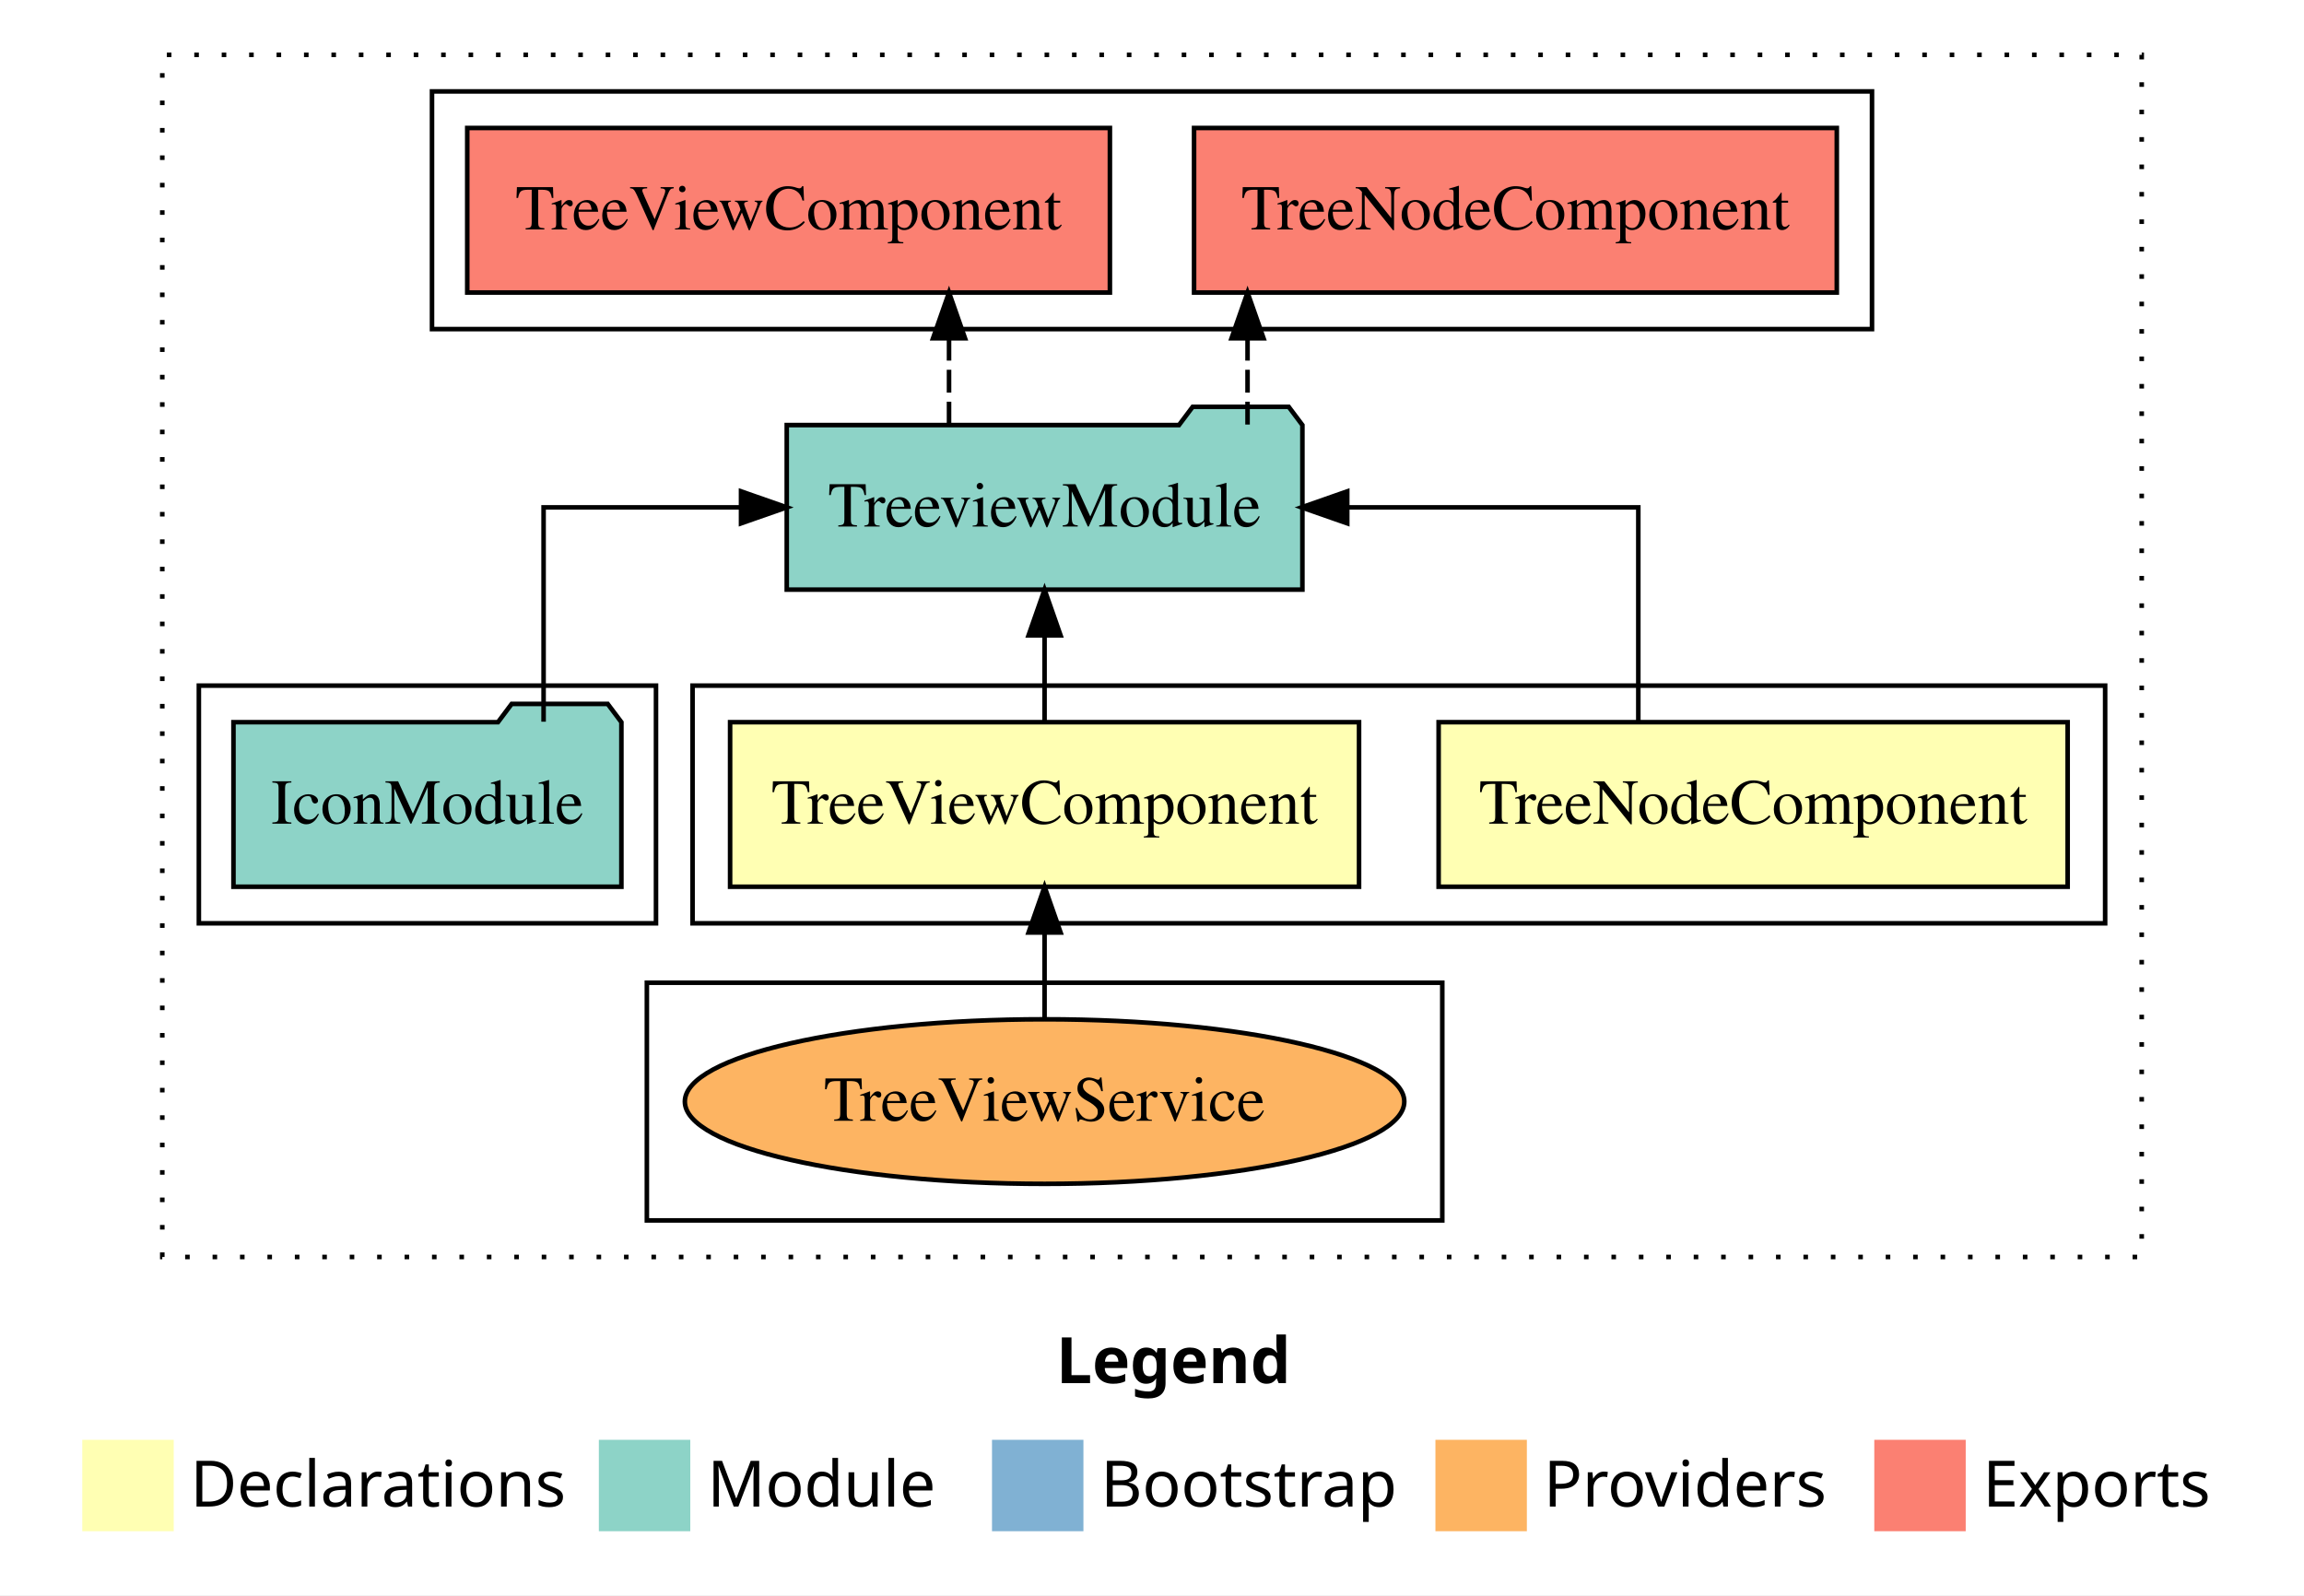
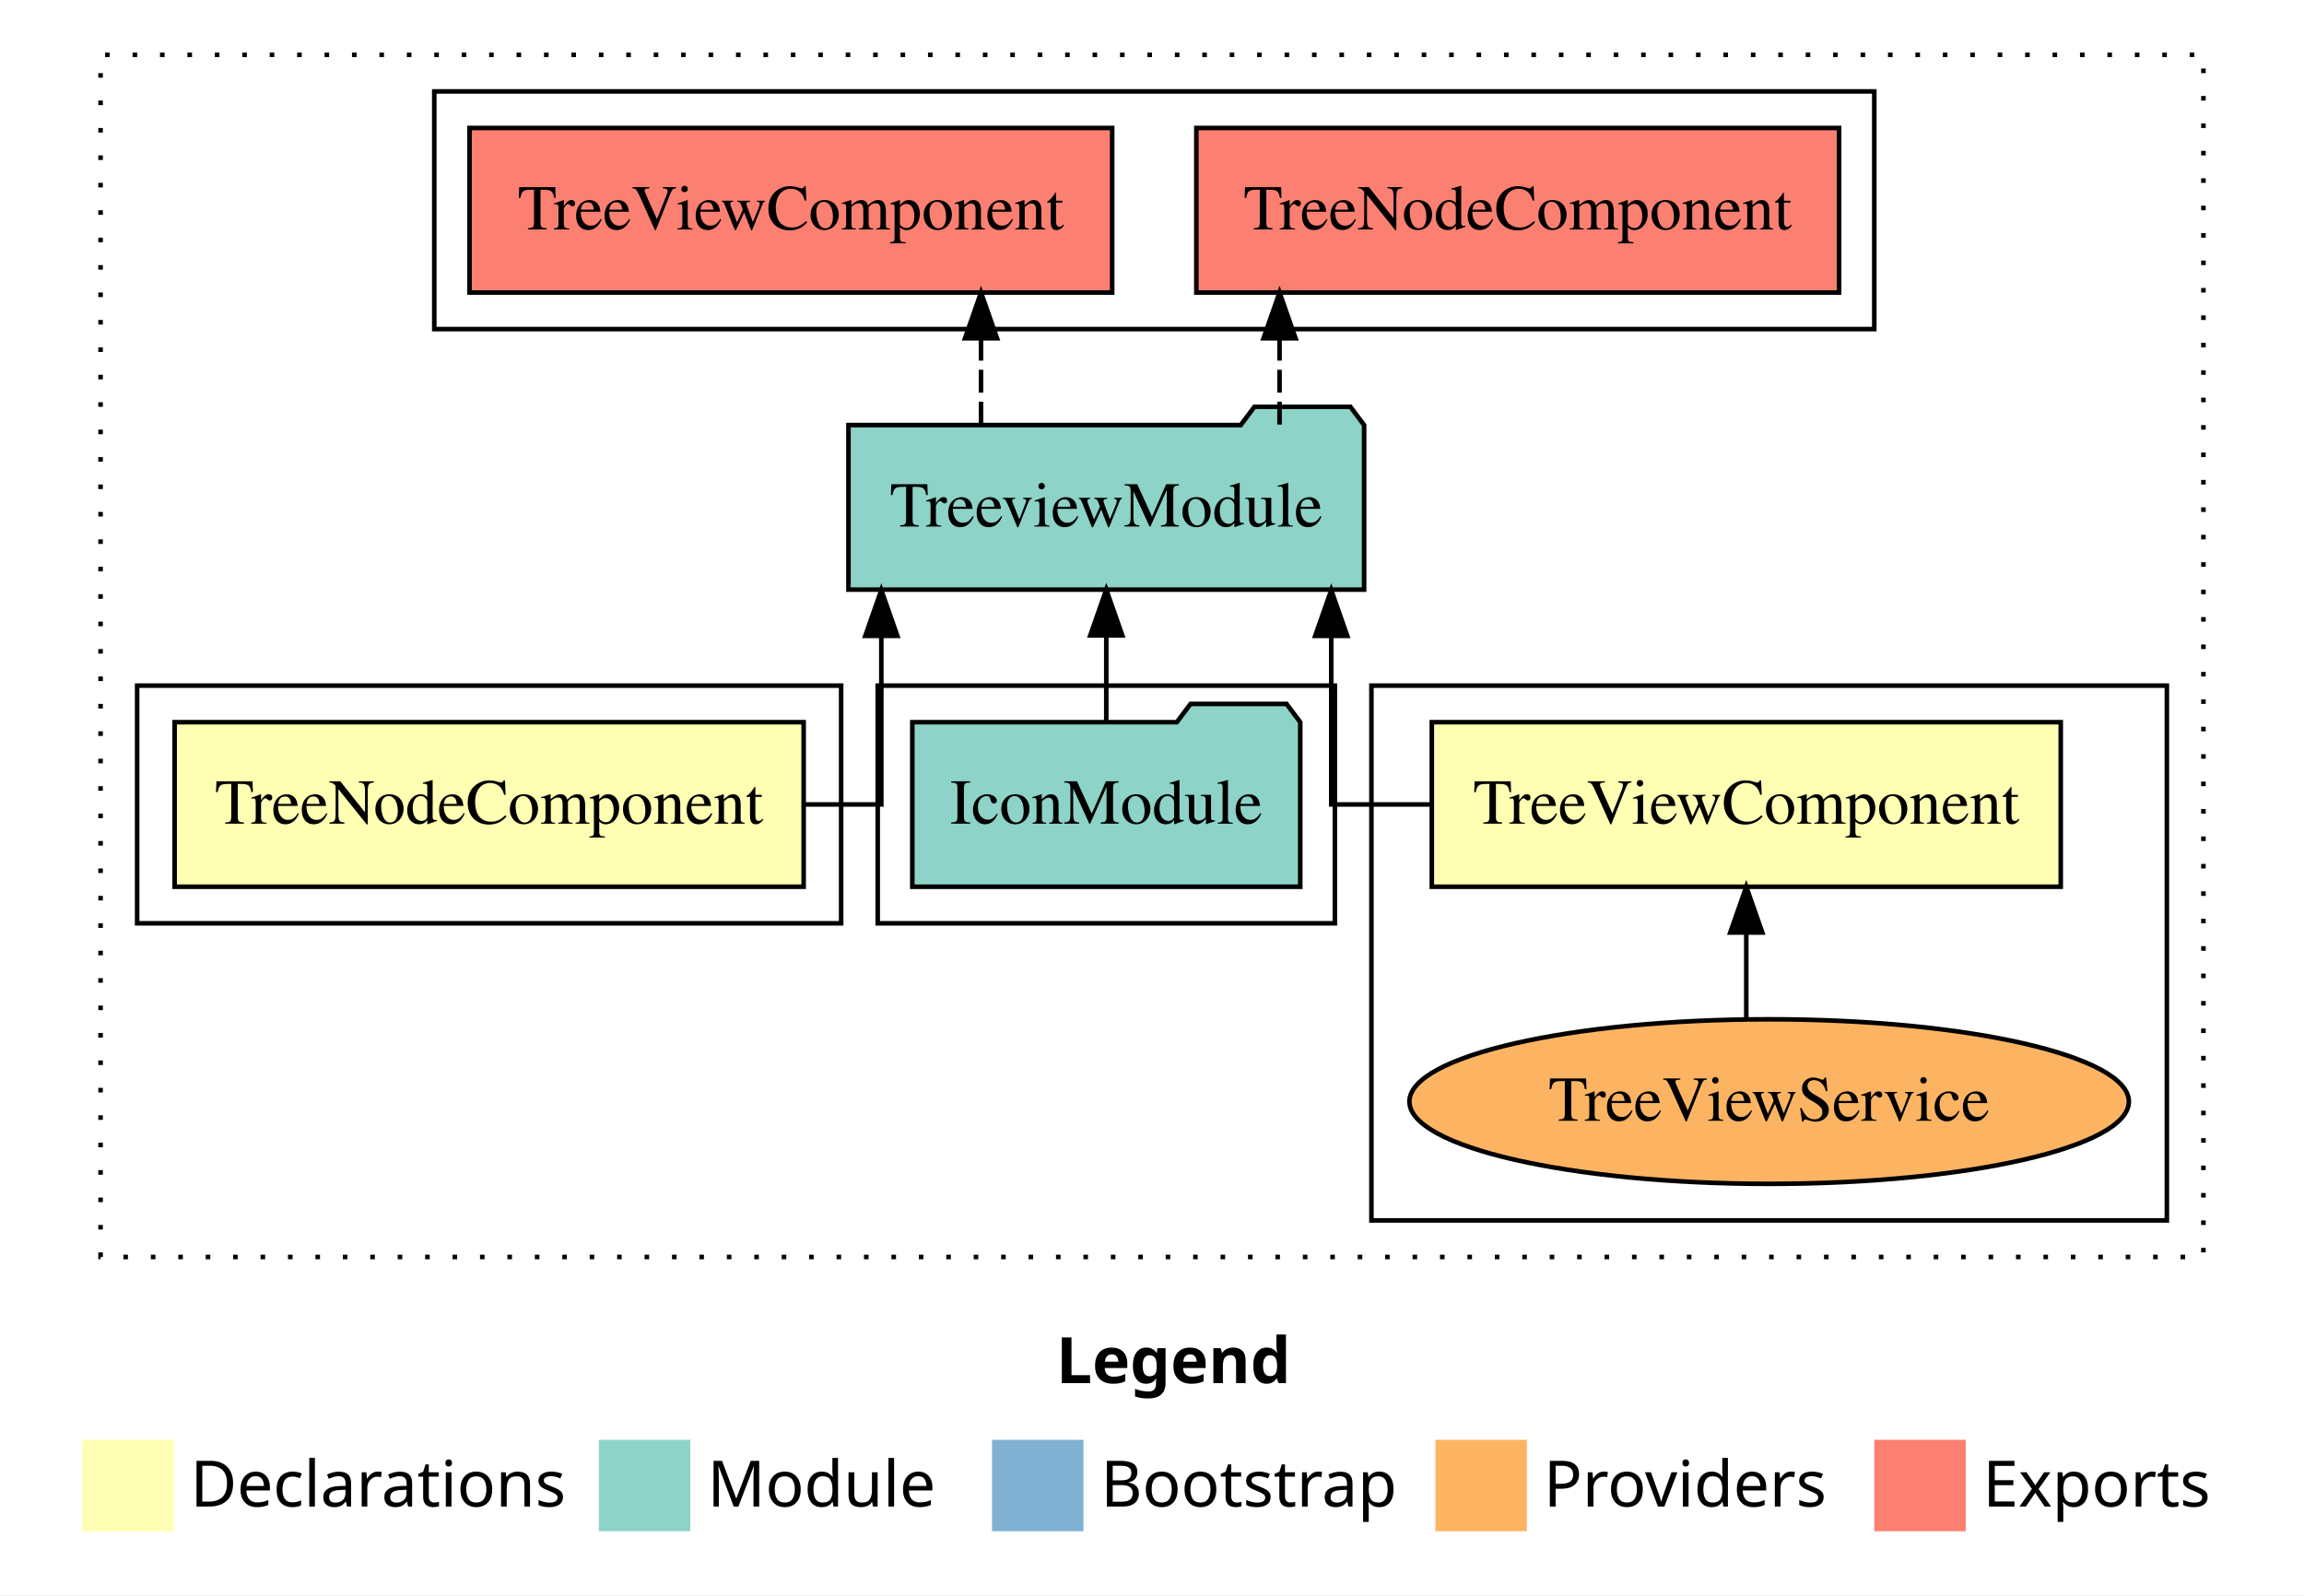
<svg xmlns="http://www.w3.org/2000/svg" width="504pt" height="349pt" viewBox="0.00 0.00 504.00 349.00">
  <g id="graph0" class="graph" transform="scale(1 1) rotate(0) translate(4 345)">
    <polygon fill="white" stroke="transparent" points="-4,4 -4,-345 500,-345 500,4 -4,4" />
    <text text-anchor="start" x="227.01" y="-42.4" font-family="Times-12" font-weight="bold" font-size="14.00">Legend</text>
    <polygon fill="#ffffb3" stroke="transparent" points="14,-10 14,-30 34,-30 34,-10 14,-10" />
    <text text-anchor="start" x="37.63" y="-15.4" font-family="Times-12" font-size="14.00">  Declarations</text>
    <polygon fill="#8dd3c7" stroke="transparent" points="127,-10 127,-30 147,-30 147,-10 127,-10" />
    <text text-anchor="start" x="150.73" y="-15.4" font-family="Times-12" font-size="14.00">  Module</text>
    <polygon fill="#80b1d3" stroke="transparent" points="213,-10 213,-30 233,-30 233,-10 213,-10" />
    <text text-anchor="start" x="236.78" y="-15.4" font-family="Times-12" font-size="14.00">  Bootstrap</text>
    <polygon fill="#fdb462" stroke="transparent" points="310,-10 310,-30 330,-30 330,-10 310,-10" />
    <text text-anchor="start" x="333.67" y="-15.4" font-family="Times-12" font-size="14.00">  Providers</text>
    <polygon fill="#fb8072" stroke="transparent" points="406,-10 406,-30 426,-30 426,-10 406,-10" />
    <text text-anchor="start" x="429.73" y="-15.4" font-family="Times-12" font-size="14.00">  Exports</text>
    <g id="clust1" class="cluster">
-       <polygon fill="none" stroke="black" stroke-dasharray="1,5" points="31.5,-70 31.5,-333 464.5,-333 464.5,-70 31.5,-70" />
+       <polygon fill="none" stroke="black" stroke-dasharray="1,5" points="18,-70 18,-333 478,-333 478,-70 18,-70" />
+     </g>
+     <g id="clust4" class="cluster">
+       <polygon fill="none" stroke="black" points="296,-78 296,-195 470,-195 470,-78 296,-78" />
+     </g>
+     <g id="clust5" class="cluster">
+       <polygon fill="none" stroke="black" points="188,-143 188,-195 288,-195 288,-143 188,-143" />
    </g>
    <g id="clust2" class="cluster">
-       <polygon fill="none" stroke="black" points="147.5,-143 147.5,-195 456.5,-195 456.5,-143 147.5,-143" />
-     </g>
-     <g id="clust4" class="cluster">
-       <polygon fill="none" stroke="black" points="137.5,-78 137.5,-130 311.5,-130 311.5,-78 137.5,-78" />
-     </g>
-     <g id="clust5" class="cluster">
-       <polygon fill="none" stroke="black" points="39.5,-143 39.5,-195 139.5,-195 139.5,-143 39.5,-143" />
+       <polygon fill="none" stroke="black" points="26,-143 26,-195 180,-195 180,-143 26,-143" />
    </g>
    <g id="clust6" class="cluster">
-       <polygon fill="none" stroke="black" points="90.5,-273 90.5,-325 405.5,-325 405.5,-273 90.5,-273" />
+       <polygon fill="none" stroke="black" points="91,-273 91,-325 406,-325 406,-273 91,-273" />
    </g>
    <g id="node1" class="node">
-       <polygon fill="#ffffb3" stroke="black" points="448.3,-187 310.7,-187 310.7,-151 448.3,-151 448.3,-187" />
-       <text text-anchor="middle" x="379.5" y="-164.8" font-family="Times,serif" font-size="14.00">TreeNodeComponent</text>
+       <polygon fill="#ffffb3" stroke="black" points="171.8,-187 34.2,-187 34.2,-151 171.8,-151 171.8,-187" />
+       <text text-anchor="middle" x="103" y="-164.8" font-family="Times,serif" font-size="14.00">TreeNodeComponent</text>
    </g>
    <g id="node3" class="node">
-       <polygon fill="#8dd3c7" stroke="black" points="280.9,-252 277.9,-256 256.9,-256 253.9,-252 168.1,-252 168.1,-216 280.9,-216 280.9,-252" />
-       <text text-anchor="middle" x="224.5" y="-229.8" font-family="Times,serif" font-size="14.00">TreeviewModule</text>
+       <polygon fill="#8dd3c7" stroke="black" points="294.4,-252 291.4,-256 270.4,-256 267.4,-252 181.6,-252 181.6,-216 294.4,-216 294.4,-252" />
+       <text text-anchor="middle" x="238" y="-229.8" font-family="Times,serif" font-size="14.00">TreeviewModule</text>
    </g>
    <g id="edge1" class="edge">
-       <path fill="none" stroke="black" d="M354.38,-187.11C354.38,-206.34 354.38,-234 354.38,-234 354.38,-234 290.71,-234 290.71,-234" />
-       <polygon fill="black" stroke="black" points="290.71,-230.5 280.71,-234 290.71,-237.5 290.71,-230.5" />
+       <path fill="none" stroke="black" d="M171.84,-169C181.82,-169 188.79,-169 188.79,-169 188.79,-169 188.79,-205.89 188.79,-205.89" />
+       <polygon fill="black" stroke="black" points="185.29,-205.89 188.79,-215.89 192.29,-205.89 185.29,-205.89" />
    </g>
    <g id="node2" class="node">
-       <polygon fill="#ffffb3" stroke="black" points="293.29,-187 155.71,-187 155.71,-151 293.29,-151 293.29,-187" />
-       <text text-anchor="middle" x="224.5" y="-164.8" font-family="Times,serif" font-size="14.00">TreeViewComponent</text>
+       <polygon fill="#ffffb3" stroke="black" points="446.79,-187 309.21,-187 309.21,-151 446.79,-151 446.79,-187" />
+       <text text-anchor="middle" x="378" y="-164.8" font-family="Times,serif" font-size="14.00">TreeViewComponent</text>
    </g>
    <g id="edge2" class="edge">
-       <path fill="none" stroke="black" d="M224.5,-187.11C224.5,-187.11 224.5,-205.99 224.5,-205.99" />
-       <polygon fill="black" stroke="black" points="221,-205.99 224.5,-215.99 228,-205.99 221,-205.99" />
+       <path fill="none" stroke="black" d="M309.19,-169C296.52,-169 287.21,-169 287.21,-169 287.21,-169 287.21,-205.89 287.21,-205.89" />
+       <polygon fill="black" stroke="black" points="283.71,-205.89 287.21,-215.89 290.71,-205.89 283.71,-205.89" />
    </g>
    <g id="node6" class="node">
-       <polygon fill="#fb8072" stroke="black" points="397.8,-317 257.2,-317 257.2,-281 397.8,-281 397.8,-317" />
-       <text text-anchor="middle" x="327.5" y="-294.8" font-family="Times,serif" font-size="14.00">TreeNodeComponent </text>
+       <polygon fill="#fb8072" stroke="black" points="398.3,-317 257.7,-317 257.7,-281 398.3,-281 398.3,-317" />
+       <text text-anchor="middle" x="328" y="-294.8" font-family="Times,serif" font-size="14.00">TreeNodeComponent </text>
    </g>
    <g id="edge5" class="edge">
-       <path fill="none" stroke="black" stroke-dasharray="5,2" d="M268.9,-252.11C268.9,-252.11 268.9,-270.99 268.9,-270.99" />
-       <polygon fill="black" stroke="black" points="265.4,-270.99 268.9,-280.99 272.4,-270.99 265.4,-270.99" />
+       <path fill="none" stroke="black" stroke-dasharray="5,2" d="M275.9,-252.11C275.9,-252.11 275.9,-270.99 275.9,-270.99" />
+       <polygon fill="black" stroke="black" points="272.4,-270.99 275.9,-280.99 279.4,-270.99 272.4,-270.99" />
    </g>
    <g id="node7" class="node">
-       <polygon fill="#fb8072" stroke="black" points="238.79,-317 98.21,-317 98.21,-281 238.79,-281 238.79,-317" />
-       <text text-anchor="middle" x="168.5" y="-294.8" font-family="Times,serif" font-size="14.00">TreeViewComponent </text>
+       <polygon fill="#fb8072" stroke="black" points="239.29,-317 98.71,-317 98.71,-281 239.29,-281 239.29,-317" />
+       <text text-anchor="middle" x="169" y="-294.8" font-family="Times,serif" font-size="14.00">TreeViewComponent </text>
    </g>
    <g id="edge6" class="edge">
-       <path fill="none" stroke="black" stroke-dasharray="5,2" d="M203.6,-252.11C203.6,-252.11 203.6,-270.99 203.6,-270.99" />
-       <polygon fill="black" stroke="black" points="200.1,-270.99 203.6,-280.99 207.1,-270.99 200.1,-270.99" />
+       <path fill="none" stroke="black" stroke-dasharray="5,2" d="M210.6,-252.11C210.6,-252.11 210.6,-270.99 210.6,-270.99" />
+       <polygon fill="black" stroke="black" points="207.1,-270.99 210.6,-280.99 214.1,-270.99 207.1,-270.99" />
    </g>
    <g id="node4" class="node">
-       <ellipse fill="#fdb462" stroke="black" cx="224.5" cy="-104" rx="78.69" ry="18" />
-       <text text-anchor="middle" x="224.5" y="-99.8" font-family="Times,serif" font-size="14.00">TreeViewService</text>
+       <ellipse fill="#fdb462" stroke="black" cx="383" cy="-104" rx="78.69" ry="18" />
+       <text text-anchor="middle" x="383" y="-99.8" font-family="Times,serif" font-size="14.00">TreeViewService</text>
    </g>
    <g id="edge3" class="edge">
-       <path fill="none" stroke="black" d="M224.5,-122.11C224.5,-122.11 224.5,-140.99 224.5,-140.99" />
-       <polygon fill="black" stroke="black" points="221,-140.99 224.5,-150.99 228,-140.99 221,-140.99" />
+       <path fill="none" stroke="black" d="M378,-122.11C378,-122.11 378,-140.99 378,-140.99" />
+       <polygon fill="black" stroke="black" points="374.5,-140.99 378,-150.99 381.5,-140.99 374.5,-140.99" />
    </g>
    <g id="node5" class="node">
-       <polygon fill="#8dd3c7" stroke="black" points="131.93,-187 128.93,-191 107.93,-191 104.93,-187 47.07,-187 47.07,-151 131.93,-151 131.93,-187" />
-       <text text-anchor="middle" x="89.5" y="-164.8" font-family="Times,serif" font-size="14.00">IconModule</text>
+       <polygon fill="#8dd3c7" stroke="black" points="280.43,-187 277.43,-191 256.43,-191 253.43,-187 195.57,-187 195.57,-151 280.43,-151 280.43,-187" />
+       <text text-anchor="middle" x="238" y="-164.8" font-family="Times,serif" font-size="14.00">IconModule</text>
    </g>
    <g id="edge4" class="edge">
-       <path fill="none" stroke="black" d="M114.91,-187.11C114.91,-206.34 114.91,-234 114.91,-234 114.91,-234 158.1,-234 158.1,-234" />
-       <polygon fill="black" stroke="black" points="158.1,-237.5 168.1,-234 158.1,-230.5 158.1,-237.5" />
+       <path fill="none" stroke="black" d="M238,-187.11C238,-187.11 238,-205.99 238,-205.99" />
+       <polygon fill="black" stroke="black" points="234.5,-205.99 238,-215.99 241.5,-205.99 234.5,-205.99" />
    </g>
  </g>
</svg>
